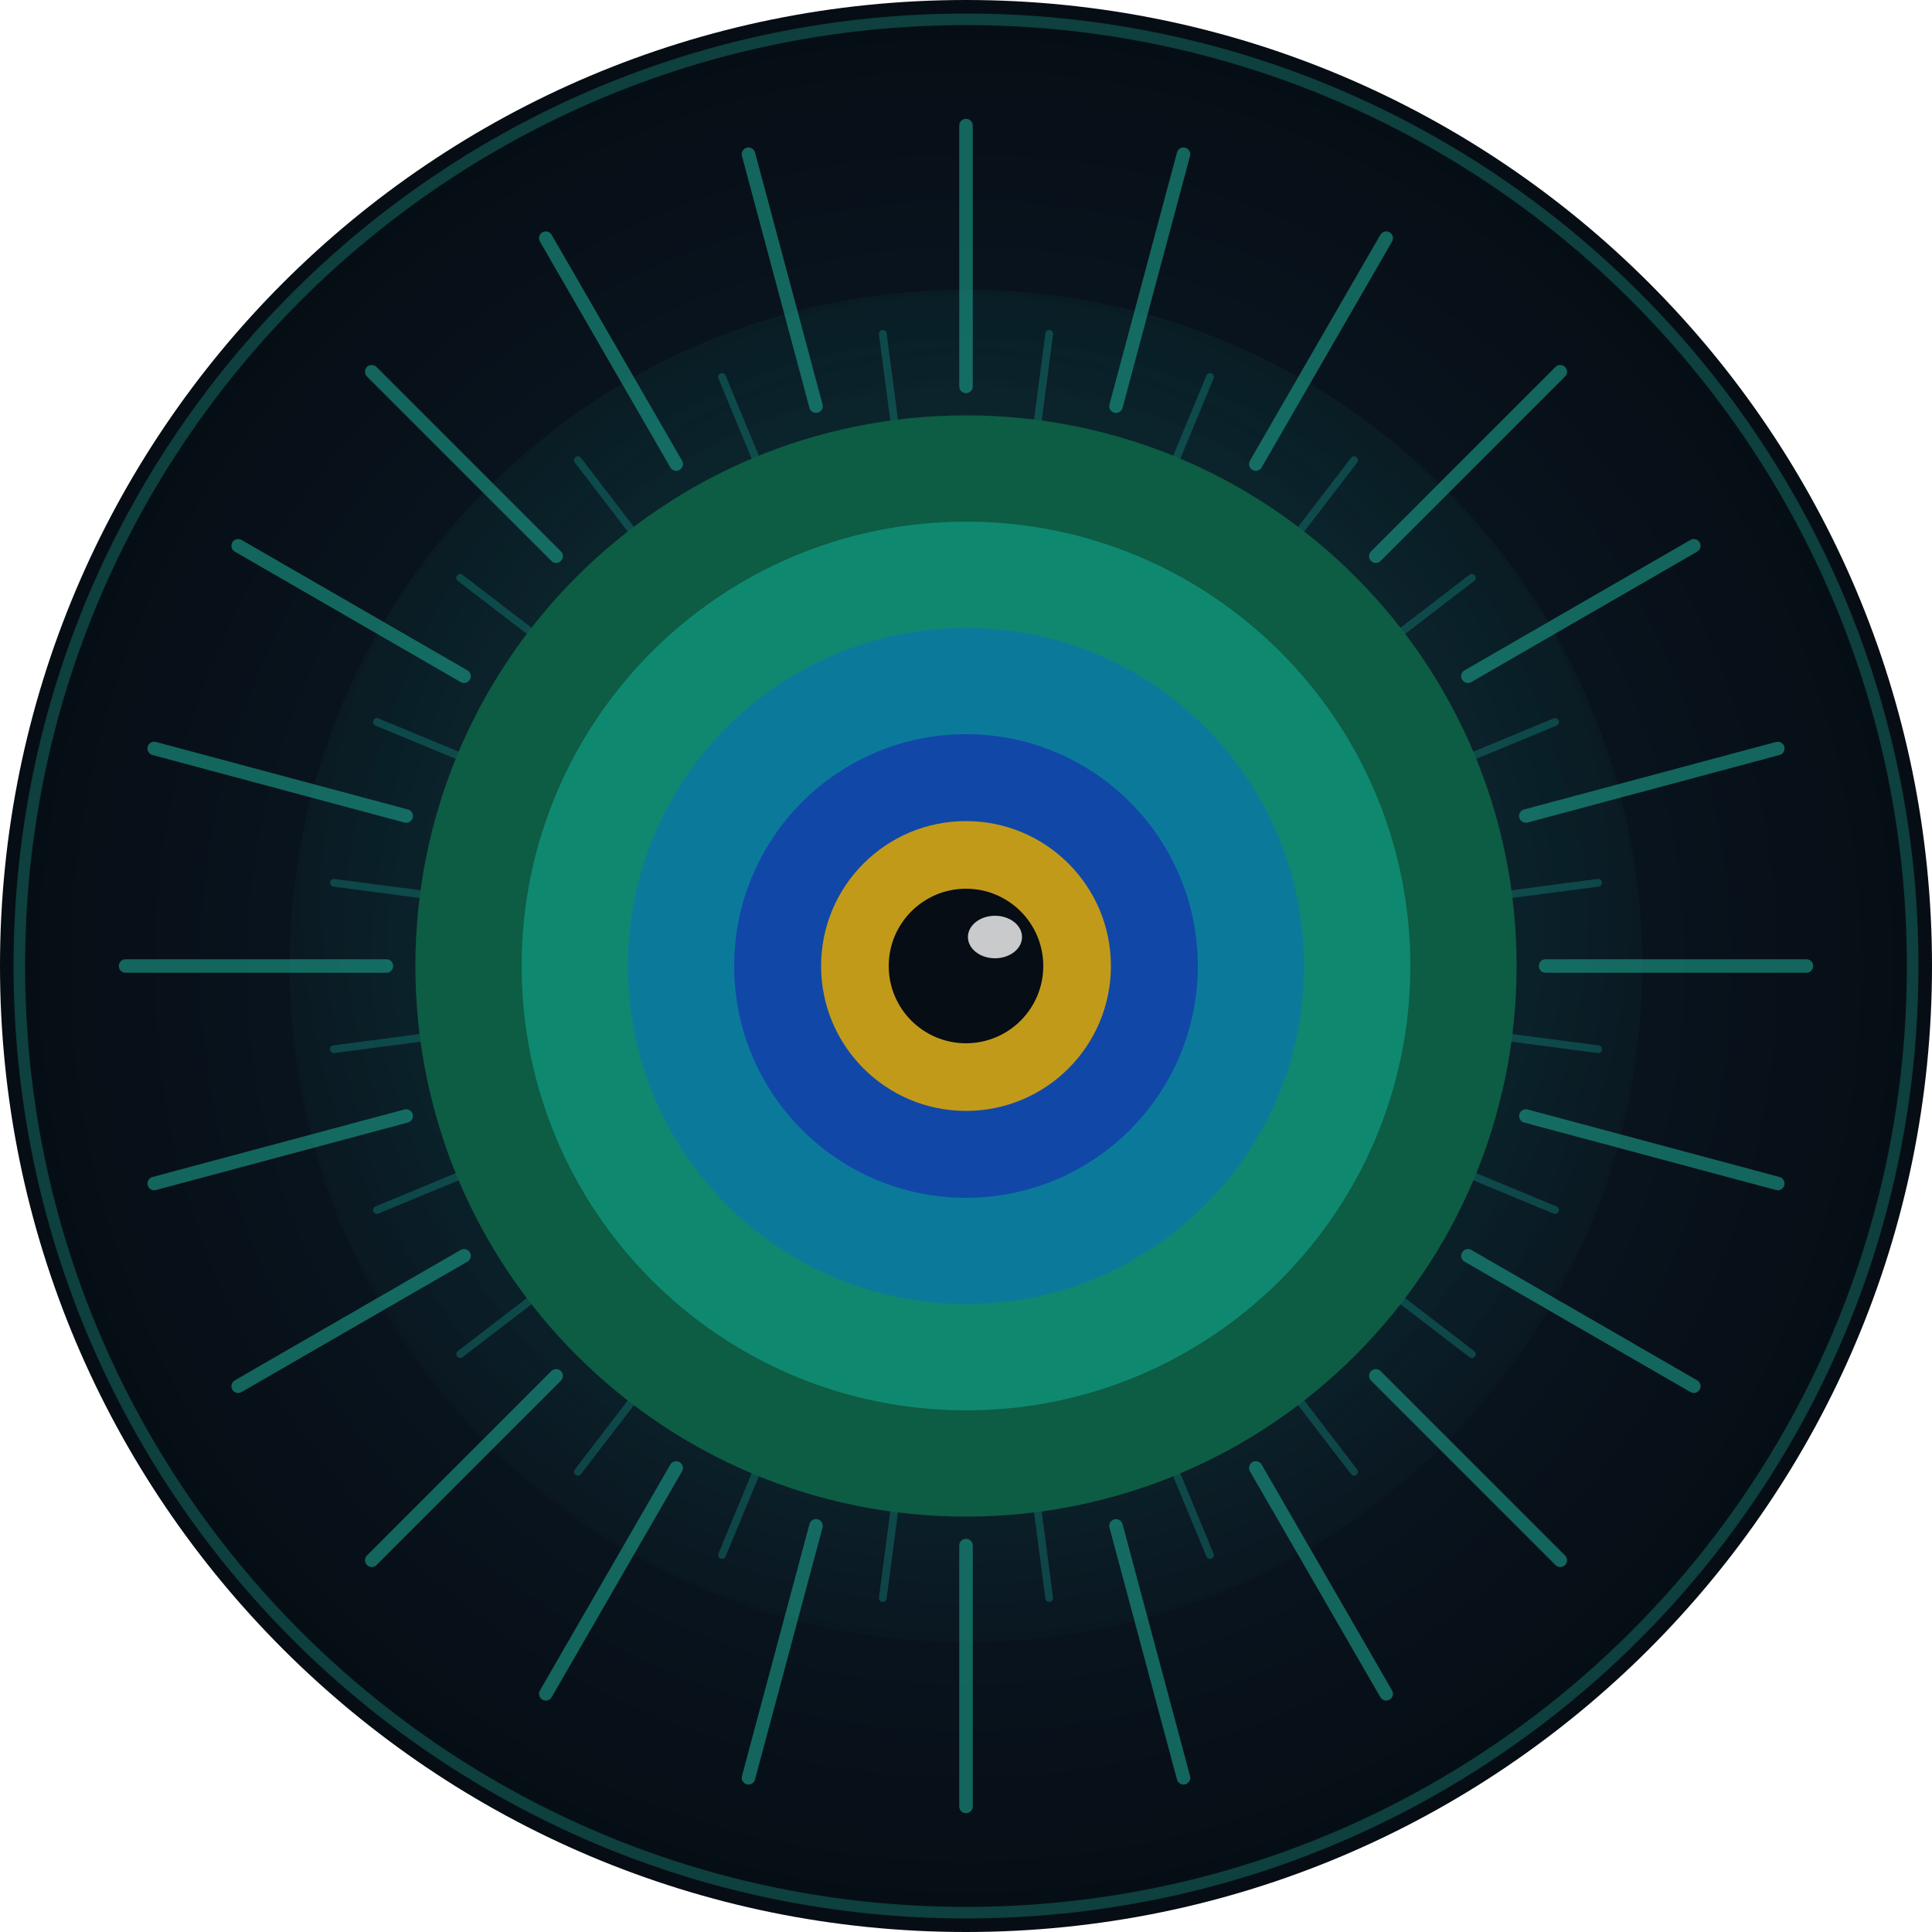
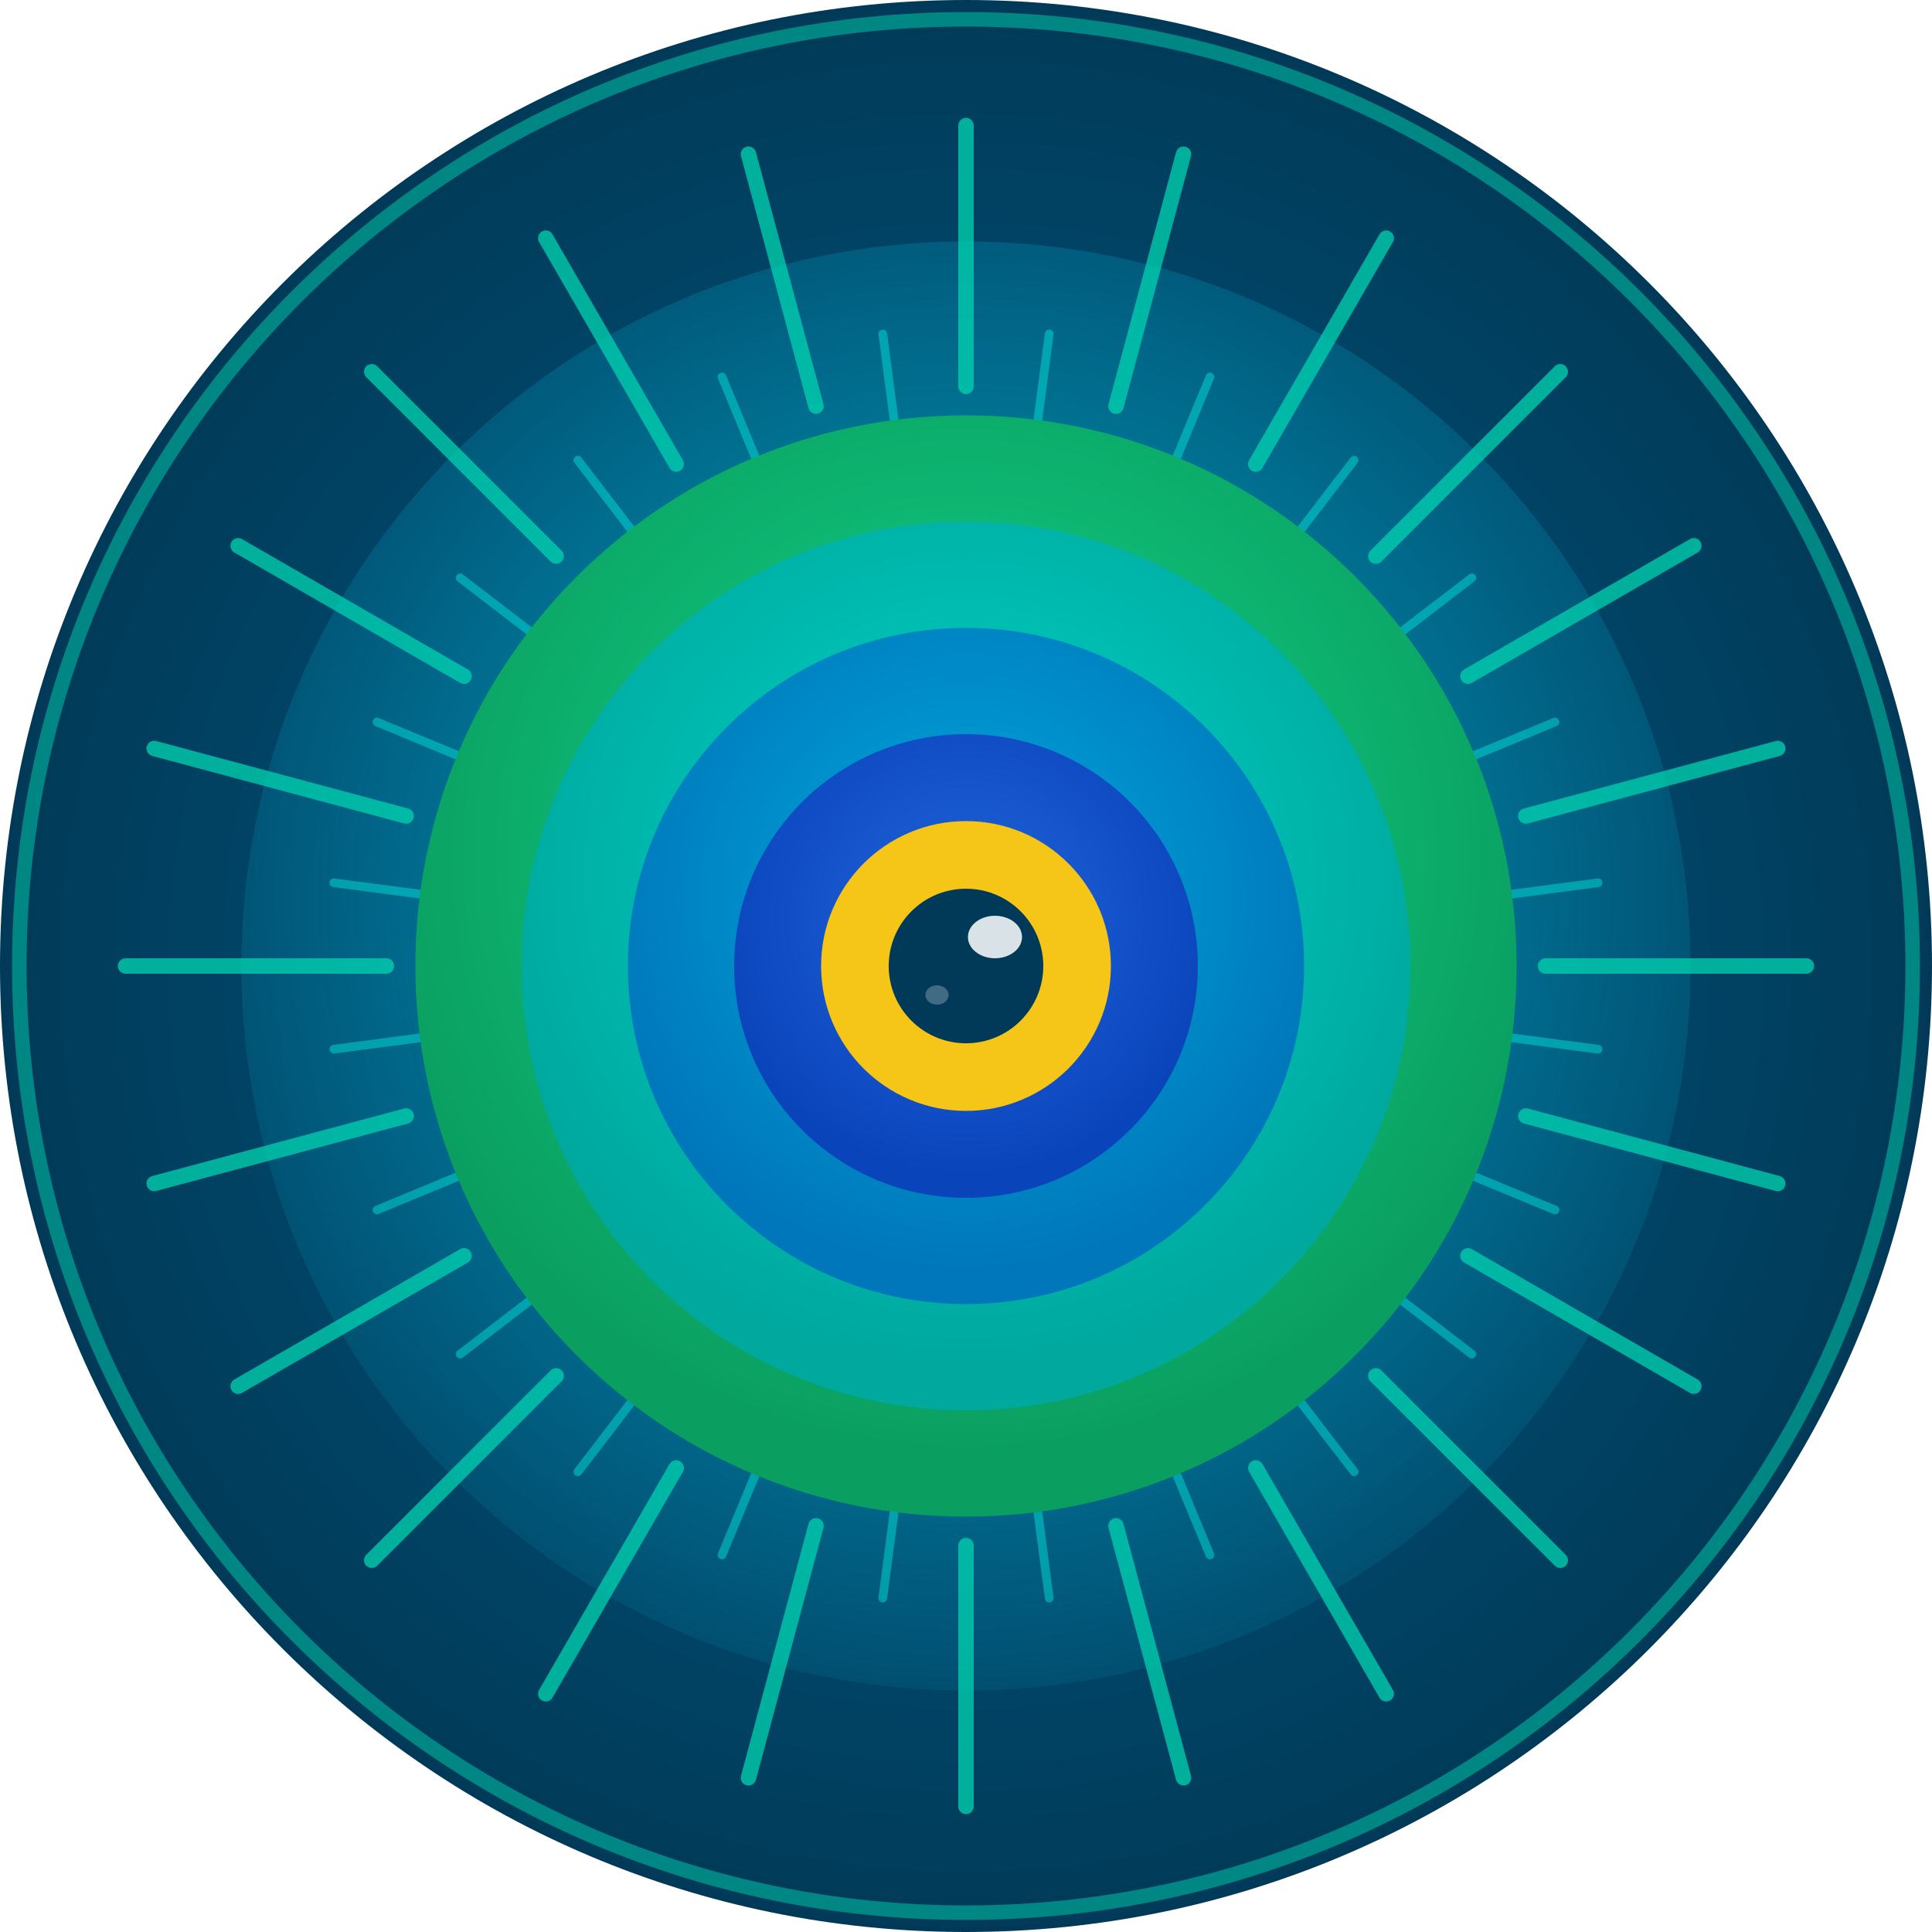
<svg xmlns="http://www.w3.org/2000/svg" viewBox="0 0 200 200" width="200" height="200" role="img" aria-label="Argus — SSSEP code health auditor">
  <defs>
    <radialGradient id="bgGrad" cx="50%" cy="50%" r="50%">
-       <stop offset="0%" stop-color="#0F2233" />
-       <stop offset="100%" stop-color="#060D14" />
+       <stop offset="0%" stop-color="#025E8A" />
+       <stop offset="100%" stop-color="#013A58" />
    </radialGradient>
-     <radialGradient id="eyeGlow" cx="50%" cy="45%" r="60%">
-       <stop offset="0%" stop-color="#15B39A" stop-opacity="0.22" />
-       <stop offset="100%" stop-color="#15B39A" stop-opacity="0" />
+     <radialGradient id="eyeGlow" cx="50%" cy="45%" r="65%">
+       <stop offset="0%" stop-color="#00FFD4" stop-opacity="0.55" />
+       <stop offset="60%" stop-color="#00C8E8" stop-opacity="0.25" />
+       <stop offset="100%" stop-color="#00B4D8" stop-opacity="0" />
+     </radialGradient>
+     <radialGradient id="ring1Grad" cx="50%" cy="40%" r="55%">
+       <stop offset="0%" stop-color="#12D68A" />
+       <stop offset="100%" stop-color="#0A9E60" />
+     </radialGradient>
+     <radialGradient id="ring2Grad" cx="50%" cy="40%" r="55%">
+       <stop offset="0%" stop-color="#00D4C8" />
+       <stop offset="100%" stop-color="#00A89E" />
+     </radialGradient>
+     <radialGradient id="ring3Grad" cx="50%" cy="40%" r="55%">
+       <stop offset="0%" stop-color="#00AADD" />
+       <stop offset="100%" stop-color="#0077BB" />
+     </radialGradient>
+     <radialGradient id="ring4Grad" cx="50%" cy="40%" r="55%">
+       <stop offset="0%" stop-color="#2266DD" />
+       <stop offset="100%" stop-color="#0A44BB" />
    </radialGradient>
  </defs>
  <circle cx="100" cy="100" r="100" fill="url(#bgGrad)" />
-   <circle cx="100" cy="100" r="98" fill="none" stroke="#1A9E8A" stroke-width="1.2" opacity="0.35" />
-   <circle cx="100" cy="100" r="70" fill="url(#eyeGlow)" />
-   <g stroke="#1A9E8A" stroke-width="1.4" stroke-linecap="round" opacity="0.6">
+   <circle cx="100" cy="100" r="98" fill="none" stroke="#00D4B0" stroke-width="1.5" opacity="0.5" />
+   <circle cx="100" cy="100" r="75" fill="url(#eyeGlow)" />
+   <g stroke="#00D4B0" stroke-width="1.6" stroke-linecap="round" opacity="0.75">
    <line x1="100" y1="40" x2="100" y2="13" transform="rotate(0   100 100)" />
    <line x1="100" y1="40" x2="100" y2="13" transform="rotate(15  100 100)" />
    <line x1="100" y1="40" x2="100" y2="13" transform="rotate(30  100 100)" />
    <line x1="100" y1="40" x2="100" y2="13" transform="rotate(45  100 100)" />
    <line x1="100" y1="40" x2="100" y2="13" transform="rotate(60  100 100)" />
    <line x1="100" y1="40" x2="100" y2="13" transform="rotate(75  100 100)" />
    <line x1="100" y1="40" x2="100" y2="13" transform="rotate(90  100 100)" />
    <line x1="100" y1="40" x2="100" y2="13" transform="rotate(105 100 100)" />
    <line x1="100" y1="40" x2="100" y2="13" transform="rotate(120 100 100)" />
    <line x1="100" y1="40" x2="100" y2="13" transform="rotate(135 100 100)" />
    <line x1="100" y1="40" x2="100" y2="13" transform="rotate(150 100 100)" />
    <line x1="100" y1="40" x2="100" y2="13" transform="rotate(165 100 100)" />
    <line x1="100" y1="40" x2="100" y2="13" transform="rotate(180 100 100)" />
    <line x1="100" y1="40" x2="100" y2="13" transform="rotate(195 100 100)" />
    <line x1="100" y1="40" x2="100" y2="13" transform="rotate(210 100 100)" />
    <line x1="100" y1="40" x2="100" y2="13" transform="rotate(225 100 100)" />
    <line x1="100" y1="40" x2="100" y2="13" transform="rotate(240 100 100)" />
    <line x1="100" y1="40" x2="100" y2="13" transform="rotate(255 100 100)" />
    <line x1="100" y1="40" x2="100" y2="13" transform="rotate(270 100 100)" />
    <line x1="100" y1="40" x2="100" y2="13" transform="rotate(285 100 100)" />
    <line x1="100" y1="40" x2="100" y2="13" transform="rotate(300 100 100)" />
    <line x1="100" y1="40" x2="100" y2="13" transform="rotate(315 100 100)" />
    <line x1="100" y1="40" x2="100" y2="13" transform="rotate(330 100 100)" />
    <line x1="100" y1="40" x2="100" y2="13" transform="rotate(345 100 100)" />
  </g>
-   <g stroke="#14877E" stroke-width="0.8" stroke-linecap="round" opacity="0.4">
-     <line x1="100" y1="43" x2="100" y2="34" transform="rotate(7.5  100 100)" />
-     <line x1="100" y1="43" x2="100" y2="34" transform="rotate(22.5 100 100)" />
-     <line x1="100" y1="43" x2="100" y2="34" transform="rotate(37.5 100 100)" />
-     <line x1="100" y1="43" x2="100" y2="34" transform="rotate(52.5 100 100)" />
-     <line x1="100" y1="43" x2="100" y2="34" transform="rotate(67.5 100 100)" />
-     <line x1="100" y1="43" x2="100" y2="34" transform="rotate(82.5 100 100)" />
-     <line x1="100" y1="43" x2="100" y2="34" transform="rotate(97.5 100 100)" />
+   <g stroke="#00EEDD" stroke-width="0.9" stroke-linecap="round" opacity="0.45">
+     <line x1="100" y1="43" x2="100" y2="34" transform="rotate(7.5   100 100)" />
+     <line x1="100" y1="43" x2="100" y2="34" transform="rotate(22.5  100 100)" />
+     <line x1="100" y1="43" x2="100" y2="34" transform="rotate(37.5  100 100)" />
+     <line x1="100" y1="43" x2="100" y2="34" transform="rotate(52.5  100 100)" />
+     <line x1="100" y1="43" x2="100" y2="34" transform="rotate(67.5  100 100)" />
+     <line x1="100" y1="43" x2="100" y2="34" transform="rotate(82.5  100 100)" />
+     <line x1="100" y1="43" x2="100" y2="34" transform="rotate(97.5  100 100)" />
    <line x1="100" y1="43" x2="100" y2="34" transform="rotate(112.5 100 100)" />
    <line x1="100" y1="43" x2="100" y2="34" transform="rotate(127.5 100 100)" />
    <line x1="100" y1="43" x2="100" y2="34" transform="rotate(142.5 100 100)" />
    <line x1="100" y1="43" x2="100" y2="34" transform="rotate(157.5 100 100)" />
    <line x1="100" y1="43" x2="100" y2="34" transform="rotate(172.5 100 100)" />
    <line x1="100" y1="43" x2="100" y2="34" transform="rotate(187.5 100 100)" />
    <line x1="100" y1="43" x2="100" y2="34" transform="rotate(202.5 100 100)" />
    <line x1="100" y1="43" x2="100" y2="34" transform="rotate(217.5 100 100)" />
    <line x1="100" y1="43" x2="100" y2="34" transform="rotate(232.5 100 100)" />
    <line x1="100" y1="43" x2="100" y2="34" transform="rotate(247.5 100 100)" />
    <line x1="100" y1="43" x2="100" y2="34" transform="rotate(262.5 100 100)" />
    <line x1="100" y1="43" x2="100" y2="34" transform="rotate(277.5 100 100)" />
    <line x1="100" y1="43" x2="100" y2="34" transform="rotate(292.5 100 100)" />
    <line x1="100" y1="43" x2="100" y2="34" transform="rotate(307.5 100 100)" />
    <line x1="100" y1="43" x2="100" y2="34" transform="rotate(322.5 100 100)" />
    <line x1="100" y1="43" x2="100" y2="34" transform="rotate(337.5 100 100)" />
    <line x1="100" y1="43" x2="100" y2="34" transform="rotate(352.5 100 100)" />
  </g>
-   <circle cx="100" cy="100" r="57" fill="#0D5C44" />
-   <circle cx="100" cy="100" r="46" fill="#0F8870" />
-   <circle cx="100" cy="100" r="35" fill="#0B7A9A" />
-   <circle cx="100" cy="100" r="24" fill="#1148A8" />
-   <circle cx="100" cy="100" r="15" fill="#C29A1A" />
-   <circle cx="100" cy="100" r="8" fill="#060D14" />
-   <ellipse cx="103" cy="97" rx="2.8" ry="2.2" fill="rgba(255,255,255,0.78)" />
+   <circle cx="100" cy="100" r="57" fill="url(#ring1Grad)" />
+   <circle cx="100" cy="100" r="46" fill="url(#ring2Grad)" />
+   <circle cx="100" cy="100" r="35" fill="url(#ring3Grad)" />
+   <circle cx="100" cy="100" r="24" fill="url(#ring4Grad)" />
+   <circle cx="100" cy="100" r="15" fill="#F5C518" />
+   <circle cx="100" cy="100" r="8" fill="#013A58" />
+   <ellipse cx="103" cy="97" rx="2.8" ry="2.2" fill="rgba(255,255,255,0.85)" />
+   <ellipse cx="97" cy="103" rx="1.2" ry="1" fill="rgba(255,255,255,0.25)" />
</svg>
